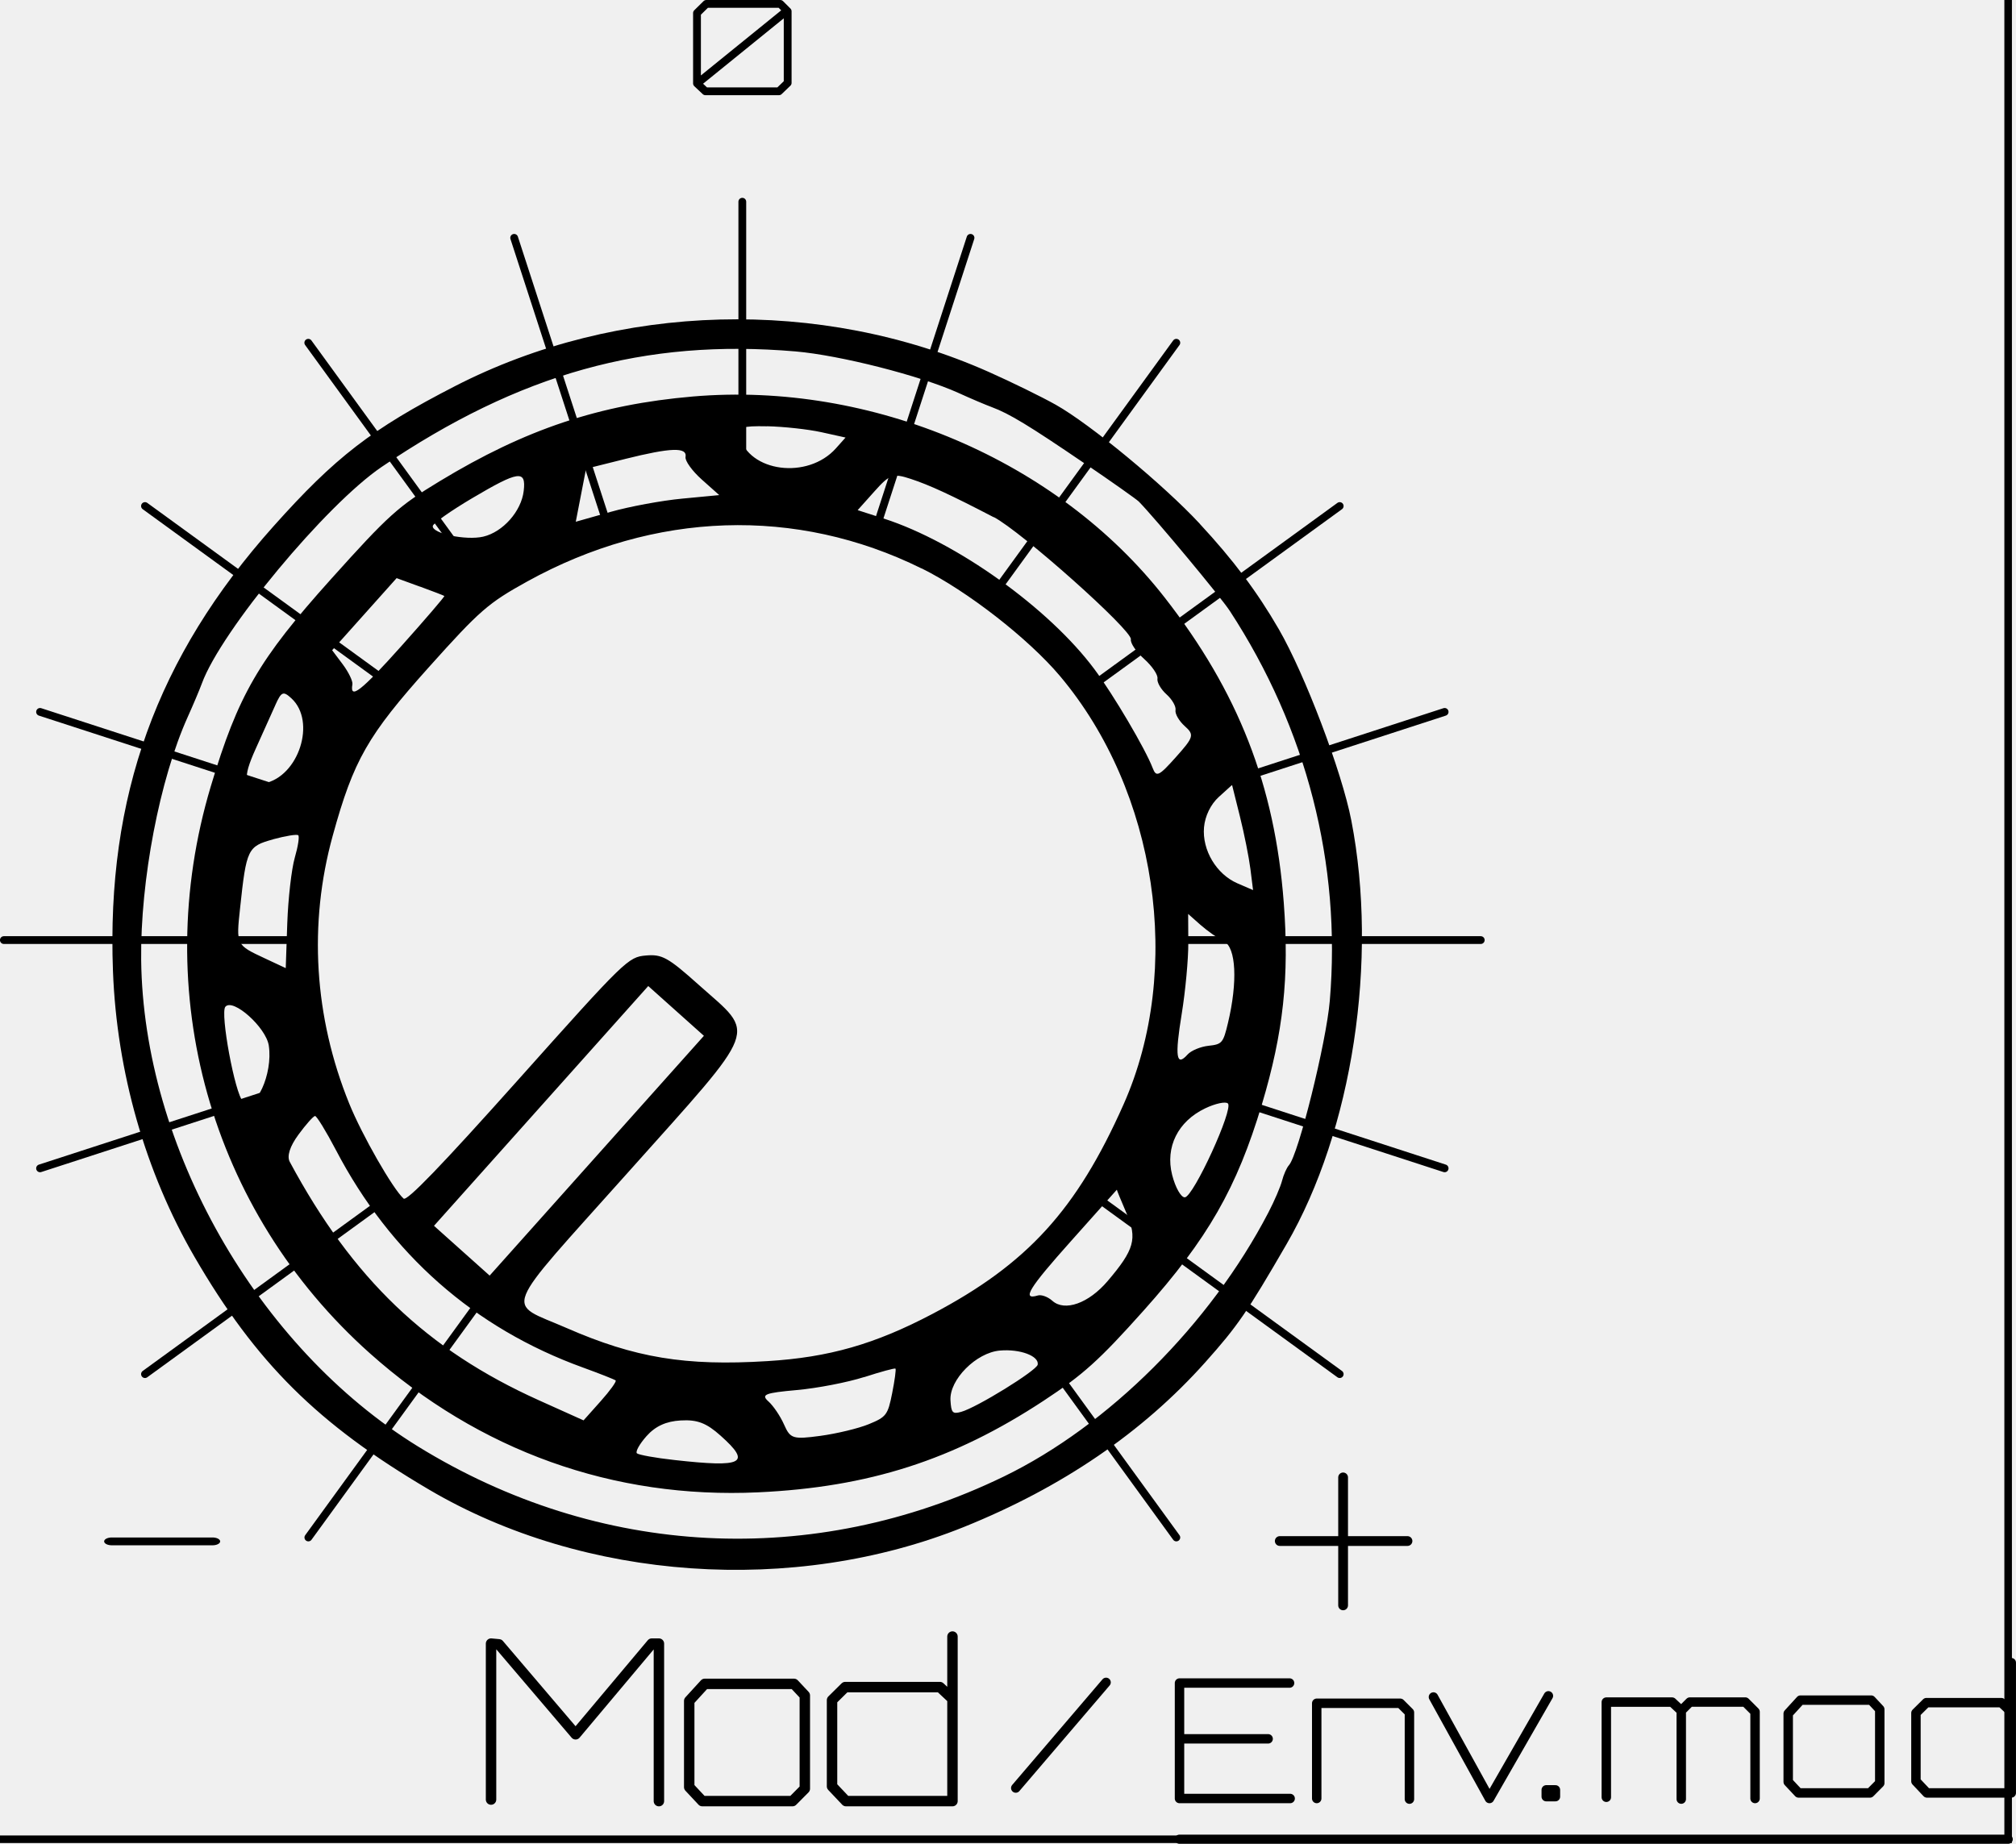
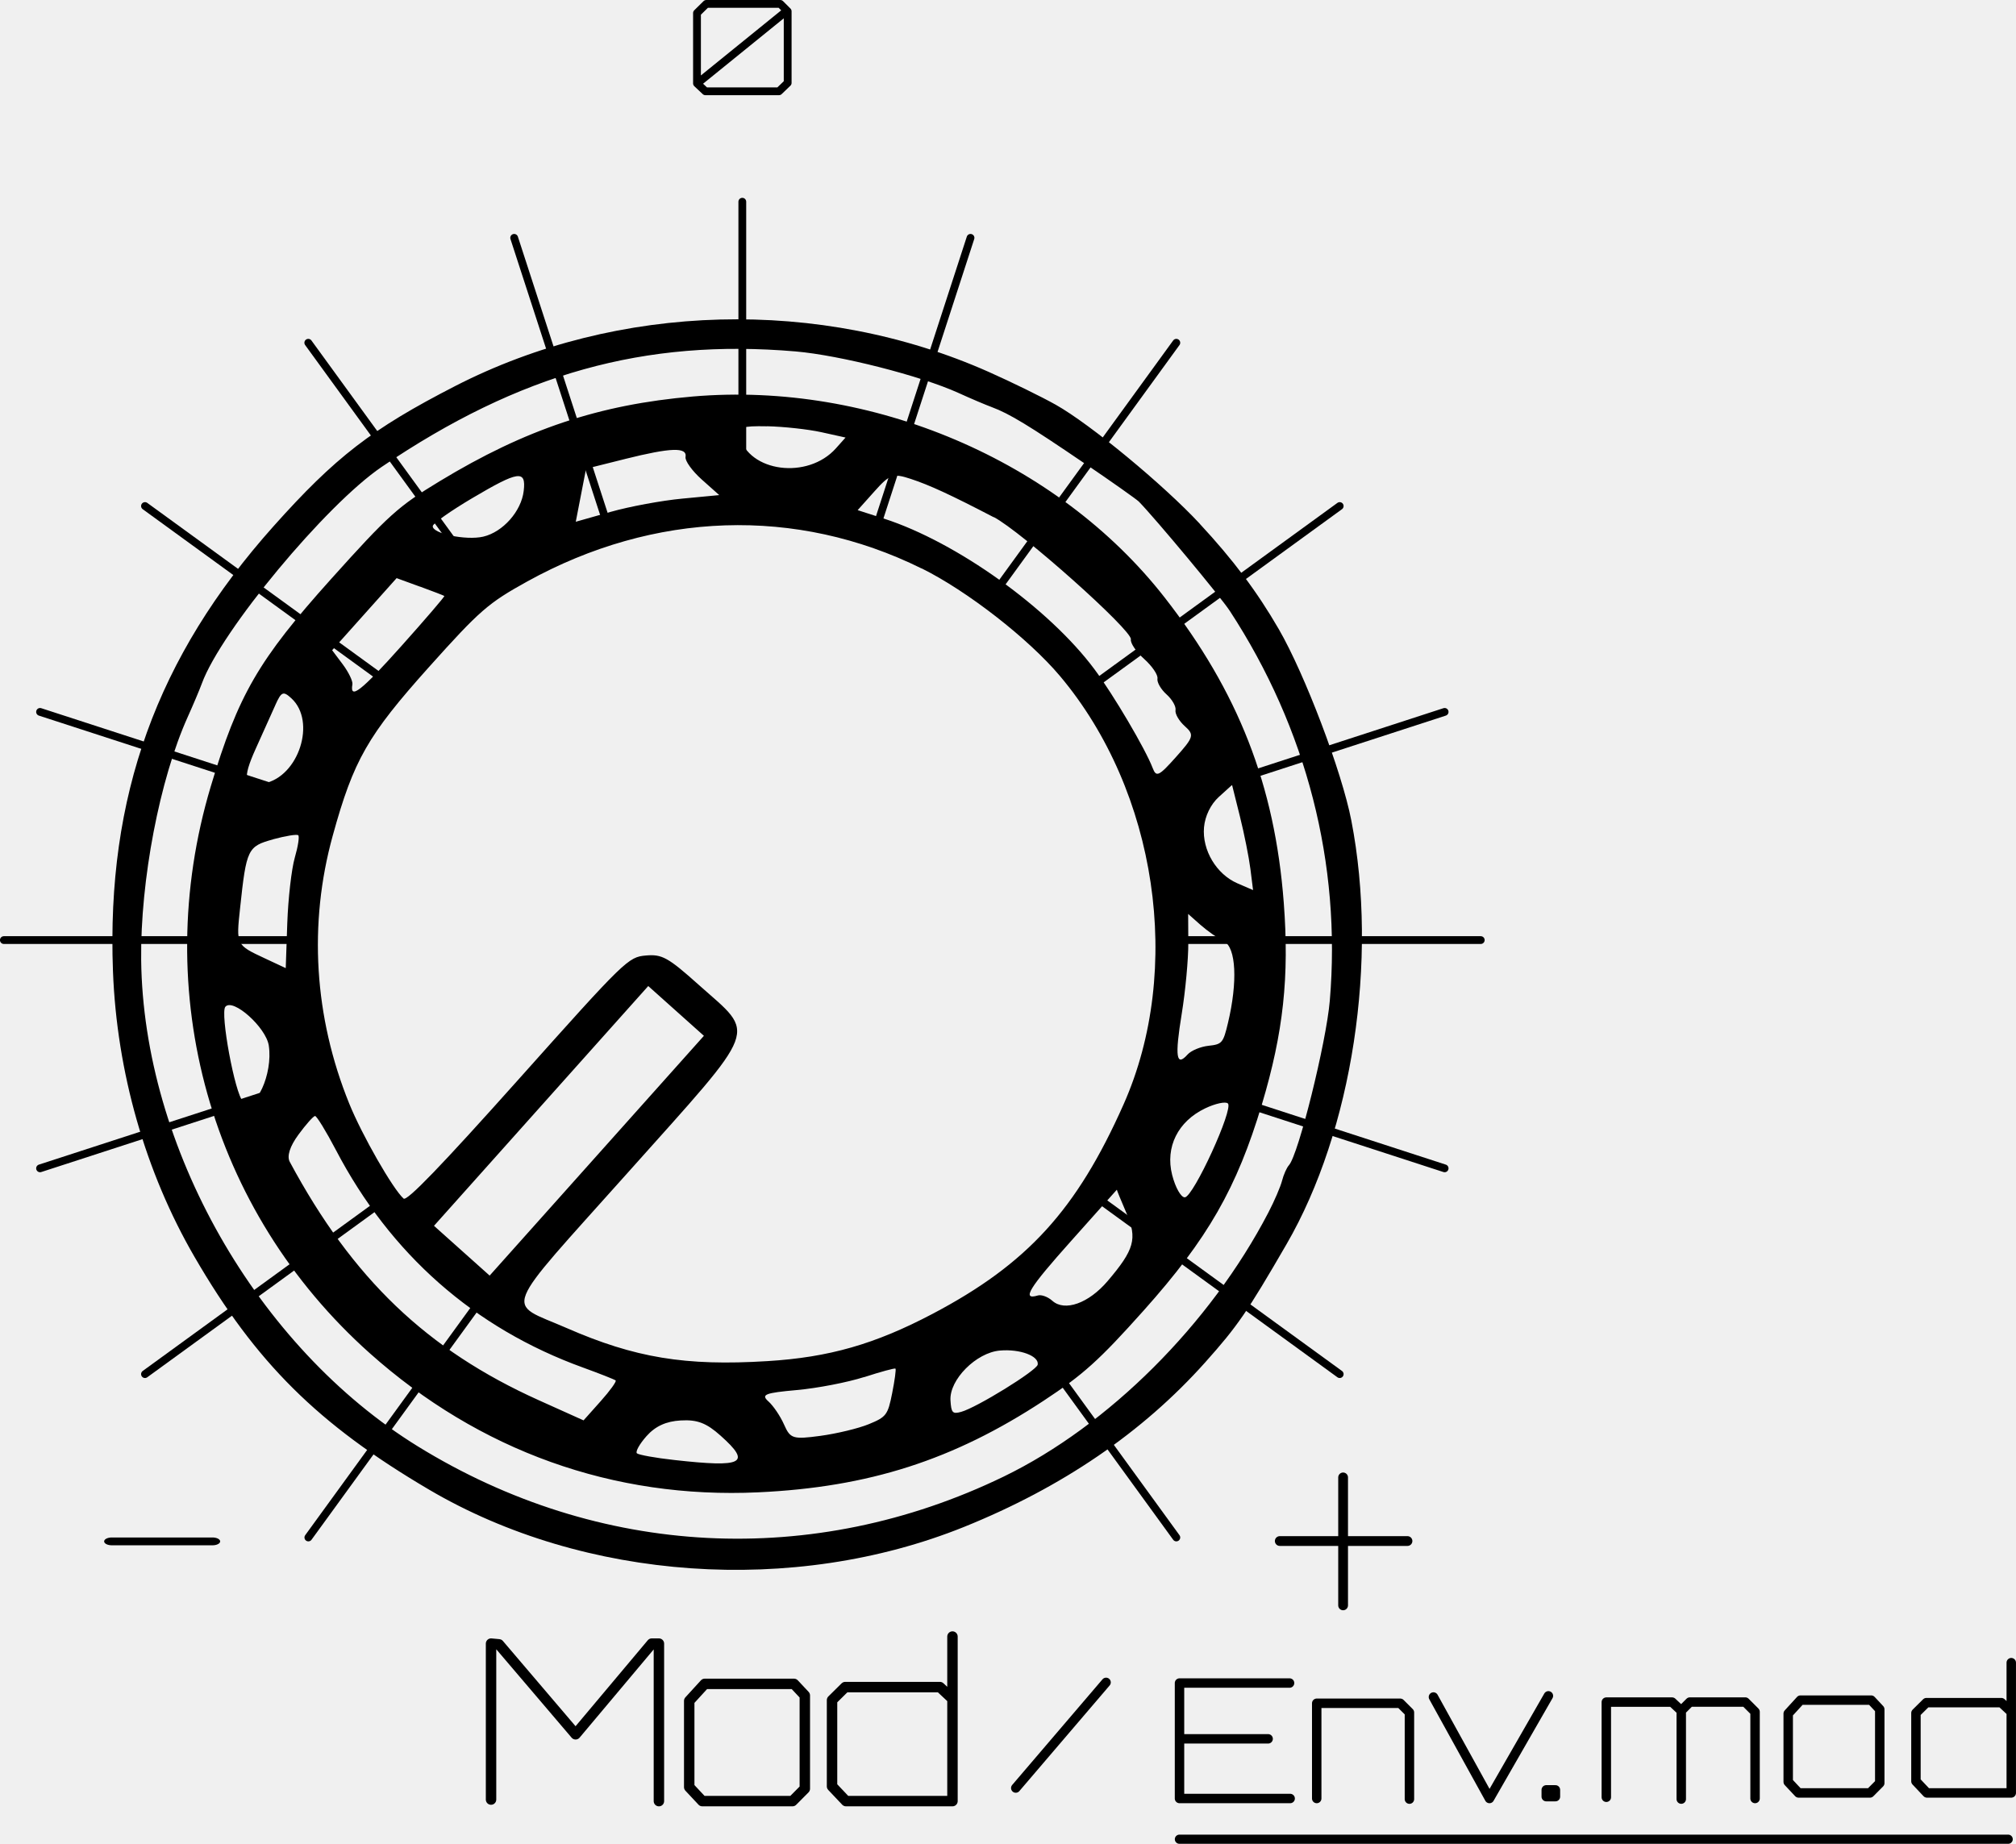
<svg xmlns="http://www.w3.org/2000/svg" width="27.456mm" height="25.114mm" viewBox="0 0 27.456 25.114" version="1.1" id="svg1234">
  <defs id="defs1231" />
  <g id="layer1" transform="translate(-158.9995,-72.38139)" style="display:inline">
    <path d="m 175.339,79.516 c 0.457,0.493 0.78,0.923 1.077,1.436 0.356,0.616 0.859,1.942 0.987,2.604 0.37,1.903 0.015,4.225 -0.883,5.774 -0.538,0.928 -0.666,1.114 -1.107,1.608 -0.853,0.955 -1.951,1.704 -3.286,2.242 -2.319,0.934 -5.168,0.736 -7.283,-0.508 -1.513,-0.89 -2.359,-1.729 -3.196,-3.172 -0.669,-1.153 -1.058,-2.518 -1.11,-3.89 -0.09,-2.379 0.595,-4.279 2.186,-6.06 0.844,-0.945 1.338,-1.326 2.472,-1.909 2.221,-1.141 4.976,-1.214 7.271,-0.193 0.31,0.138 0.72,0.339 0.912,0.447 0.469,0.264 1.468,1.09 1.961,1.621 z m -1.571,-0.824 c -0.756,-0.515 -1.022,-0.676 -1.258,-0.764 -0.087,-0.032 -0.292,-0.119 -0.456,-0.194 -0.518,-0.235 -1.615,-0.514 -2.221,-0.566 -2.052,-0.175 -3.758,0.301 -5.634,1.572 -0.76,0.515 -2.188,2.234 -2.45,2.95 -0.032,0.087 -0.119,0.293 -0.193,0.457 -0.382,0.848 -0.646,2.226 -0.634,3.309 0.029,2.551 1.578,5.276 3.768,6.626 2.464,1.519 5.382,1.669 7.978,0.412 1.427,-0.692 2.813,-2.074 3.605,-3.596 0.082,-0.157 0.166,-0.353 0.187,-0.435 0.021,-0.082 0.063,-0.177 0.094,-0.211 0.129,-0.144 0.508,-1.673 0.556,-2.239 0.158,-1.864 -0.315,-3.708 -1.362,-5.311 -0.125,-0.191 -1.014,-1.259 -1.239,-1.489 -0.03,-0.03 -0.363,-0.266 -0.74,-0.522 z m 1.093,1.828 c 1.004,1.287 1.5,2.556 1.622,4.155 0.077,1.009 -0.005,1.769 -0.297,2.746 -0.342,1.143 -0.737,1.833 -1.611,2.811 -0.605,0.677 -0.823,0.874 -1.363,1.229 -1.228,0.807 -2.379,1.177 -3.886,1.247 -1.972,0.092 -3.798,-0.562 -5.292,-1.896 -2.171,-1.939 -3.004,-4.912 -2.164,-7.719 0.373,-1.246 0.651,-1.725 1.635,-2.821 0.786,-0.875 0.917,-0.994 1.484,-1.337 1.168,-0.708 2.171,-1.043 3.447,-1.153 2.434,-0.208 4.968,0.871 6.425,2.738 z m -2.327,-1.093 c -0.582,-0.303 -0.875,-0.439 -1.132,-0.523 -0.24,-0.079 -0.284,-0.064 -0.493,0.17 l -0.229,0.256 0.36,0.116 c 0.987,0.319 2.246,1.22 2.864,2.05 0.259,0.347 0.696,1.089 0.794,1.347 0.049,0.128 0.084,0.111 0.317,-0.15 0.243,-0.272 0.252,-0.303 0.12,-0.421 -0.078,-0.07 -0.135,-0.168 -0.126,-0.218 0.009,-0.05 -0.046,-0.146 -0.123,-0.215 -0.076,-0.068 -0.132,-0.165 -0.123,-0.215 0.009,-0.05 -0.073,-0.17 -0.181,-0.267 -0.109,-0.097 -0.19,-0.217 -0.181,-0.267 0.022,-0.12 -1.494,-1.471 -1.868,-1.666 z m 2.863,4.223 c -0.027,0.311 0.169,0.639 0.455,0.763 l 0.213,0.092 -0.036,-0.287 c -0.02,-0.158 -0.084,-0.48 -0.143,-0.716 l -0.107,-0.429 -0.18,0.163 c -0.111,0.101 -0.188,0.259 -0.202,0.414 z m -5.952,-5.462 c -0.341,-0.007 -0.405,0.015 -0.376,0.129 0.126,0.496 0.931,0.601 1.315,0.171 l 0.131,-0.147 -0.33,-0.073 c -0.181,-0.04 -0.515,-0.076 -0.741,-0.081 z m 2.105,1.936 c -1.708,-0.844 -3.638,-0.78 -5.371,0.178 -0.531,0.294 -0.644,0.392 -1.337,1.165 -0.836,0.933 -1.027,1.267 -1.311,2.297 -0.332,1.201 -0.254,2.47 0.225,3.65 0.173,0.427 0.594,1.163 0.74,1.293 0.045,0.04 0.51,-0.442 1.559,-1.616 1.463,-1.638 1.5,-1.674 1.742,-1.695 0.219,-0.019 0.301,0.026 0.72,0.401 0.783,0.699 0.85,0.522 -0.964,2.553 -1.757,1.967 -1.673,1.754 -0.837,2.12 0.93,0.406 1.616,0.52 2.733,0.451 0.839,-0.051 1.467,-0.231 2.251,-0.644 1.29,-0.679 1.963,-1.417 2.601,-2.852 0.817,-1.838 0.457,-4.265 -0.866,-5.836 -0.43,-0.51 -1.265,-1.16 -1.884,-1.466 z m -4.037,-1.491 -0.532,0.133 -0.07,0.361 -0.07,0.361 0.473,-0.134 c 0.26,-0.074 0.7,-0.155 0.977,-0.181 l 0.504,-0.048 -0.238,-0.212 c -0.131,-0.117 -0.23,-0.255 -0.221,-0.307 0.024,-0.137 -0.198,-0.129 -0.824,0.027 z m 7.836,6.346 -0.168,-0.149 0.002,0.397 c 0.001,0.219 -0.039,0.653 -0.09,0.966 -0.095,0.582 -0.074,0.724 0.08,0.552 0.048,-0.054 0.176,-0.107 0.284,-0.119 0.186,-0.02 0.201,-0.038 0.266,-0.31 0.134,-0.56 0.111,-1.029 -0.054,-1.112 -0.084,-0.042 -0.228,-0.144 -0.321,-0.226 z m 0.064,2.499 c -0.372,0.178 -0.546,0.528 -0.45,0.907 0.044,0.172 0.121,0.308 0.173,0.305 0.117,-0.007 0.667,-1.206 0.586,-1.279 -0.032,-0.029 -0.171,0.001 -0.309,0.067 z m -9.986,-8.309 c -0.287,0.17 -0.527,0.339 -0.533,0.376 -0.018,0.102 0.45,0.201 0.687,0.146 0.268,-0.063 0.519,-0.346 0.551,-0.624 0.034,-0.289 -0.07,-0.274 -0.705,0.102 z m 8.163,10.112 c -0.581,0.65 -0.68,0.812 -0.457,0.746 0.049,-0.015 0.138,0.018 0.198,0.072 0.169,0.151 0.495,0.035 0.753,-0.268 0.364,-0.427 0.407,-0.578 0.258,-0.923 -0.075,-0.174 -0.134,-0.319 -0.132,-0.322 z m -8.871,-8.909 -0.318,-0.116 -0.439,0.491 -0.439,0.491 0.145,0.193 c 0.079,0.106 0.138,0.228 0.131,0.271 -0.038,0.215 0.117,0.094 0.666,-0.52 0.33,-0.369 0.593,-0.676 0.586,-0.683 -0.007,-0.006 -0.157,-0.064 -0.332,-0.128 z m 1.65,7.073 -1.459,1.633 0.379,0.339 0.379,0.339 1.459,-1.633 1.459,-1.633 -0.379,-0.339 -0.379,-0.339 z m 6.248,3.332 c -0.323,0.028 -0.689,0.397 -0.673,0.677 0.01,0.171 0.028,0.191 0.146,0.158 0.211,-0.058 1.027,-0.562 1.042,-0.643 0.021,-0.118 -0.242,-0.216 -0.514,-0.192 z m -9.867,-8.793 c -0.051,0.113 -0.172,0.382 -0.269,0.598 -0.187,0.415 -0.16,0.524 0.115,0.47 0.472,-0.092 0.714,-0.844 0.373,-1.158 -0.112,-0.103 -0.137,-0.093 -0.219,0.089 z m 8.018,9.154 c -0.225,0.072 -0.637,0.152 -0.917,0.177 -0.435,0.039 -0.491,0.061 -0.386,0.155 0.067,0.06 0.163,0.202 0.213,0.316 0.085,0.192 0.12,0.203 0.494,0.153 0.221,-0.03 0.518,-0.101 0.659,-0.159 0.239,-0.098 0.26,-0.125 0.319,-0.423 0.035,-0.175 0.055,-0.326 0.045,-0.334 -0.01,-0.009 -0.202,0.043 -0.426,0.116 z m -8.048,-7.324 c -0.348,0.095 -0.365,0.13 -0.451,0.939 -0.054,0.502 -0.056,0.498 0.342,0.684 l 0.28,0.131 0.021,-0.613 c 0.012,-0.337 0.058,-0.738 0.102,-0.891 0.044,-0.152 0.066,-0.29 0.047,-0.306 -0.019,-0.016 -0.172,0.009 -0.342,0.055 z m 5.551,7.915 c -0.199,0.011 -0.346,0.078 -0.466,0.213 -0.096,0.108 -0.155,0.214 -0.131,0.235 0.025,0.021 0.254,0.063 0.511,0.091 0.939,0.105 1.051,0.046 0.629,-0.331 -0.193,-0.173 -0.318,-0.221 -0.542,-0.208 z m -6.202,-5.635 c -0.074,0.083 0.131,1.19 0.239,1.288 0.169,0.153 0.412,-0.372 0.352,-0.76 -0.038,-0.247 -0.485,-0.647 -0.59,-0.529 z m 4.869,4.914 c -1.479,-0.536 -2.621,-1.542 -3.364,-2.963 -0.134,-0.256 -0.262,-0.464 -0.284,-0.463 -0.022,0.001 -0.124,0.115 -0.225,0.253 -0.118,0.16 -0.161,0.295 -0.119,0.372 0.856,1.593 1.867,2.56 3.392,3.247 l 0.609,0.274 0.232,-0.26 c 0.128,-0.143 0.22,-0.271 0.205,-0.284 -0.015,-0.013 -0.215,-0.092 -0.446,-0.176 z" style="display:inline;fill:#000000;fill-opacity:1;stroke-width:0.078" id="path2388" />
    <path style="display:inline;fill:none;stroke:#000000;stroke-width:0.106;stroke-linecap:round;stroke-dasharray:none" d="m 167.245,79.447 -1.243,-3.826" id="path91" />
    <path style="display:inline;fill:none;stroke:#000000;stroke-width:0.106;stroke-linecap:round;stroke-dasharray:none" d="M 165.563,80.304 163.198,77.05" id="path92" />
    <path style="display:inline;fill:none;stroke:#000000;stroke-width:0.106;stroke-linecap:round;stroke-dasharray:none" d="m 164.228,81.639 -3.254,-2.365" id="path93" />
    <path style="display:inline;fill:none;stroke:#000000;stroke-width:0.106;stroke-linecap:round;stroke-dasharray:none" d="m 163.371,83.321 -3.826,-1.243" id="path94" />
    <path style="display:inline;fill:none;stroke:#000000;stroke-width:0.106;stroke-linecap:round;stroke-dasharray:none" d="m 163.075,85.186 h -4.023" id="path95" />
    <path style="display:inline;fill:none;stroke:#000000;stroke-width:0.106;stroke-linecap:round;stroke-dasharray:none" d="m 163.371,87.052 -3.826,1.243" id="path96" />
    <path style="display:inline;fill:none;stroke:#000000;stroke-width:0.106;stroke-linecap:round;stroke-dasharray:none" d="m 164.228,88.733 -3.254,2.365" id="path97" />
    <path style="display:inline;fill:none;stroke:#000000;stroke-width:0.106;stroke-linecap:round;stroke-dasharray:none" d="m 165.563,90.069 -2.364,3.254" id="path98" />
    <path style="display:inline;fill:none;stroke:#000000;stroke-width:0.106;stroke-linecap:round;stroke-dasharray:none" d="m 172.656,90.069 2.364,3.254" id="path99" />
    <path style="display:inline;fill:none;stroke:#000000;stroke-width:0.106;stroke-linecap:round;stroke-dasharray:none" d="m 173.991,88.733 3.254,2.365" id="path100" />
    <path style="display:inline;fill:none;stroke:#000000;stroke-width:0.106;stroke-linecap:round;stroke-dasharray:none" d="m 174.848,87.052 3.826,1.243" id="path101" />
    <path style="display:inline;fill:none;stroke:#000000;stroke-width:0.106;stroke-linecap:round;stroke-dasharray:none" d="m 175.143,85.186 h 4.023" id="path102" />
    <path style="display:inline;fill:none;stroke:#000000;stroke-width:0.106;stroke-linecap:round;stroke-dasharray:none" d="m 174.848,83.321 3.826,-1.243" id="path103" />
    <path style="display:inline;fill:none;stroke:#000000;stroke-width:0.106;stroke-linecap:round;stroke-dasharray:none" d="m 173.991,81.639 3.254,-2.365" id="path104" />
    <path style="display:inline;fill:none;stroke:#000000;stroke-width:0.106;stroke-linecap:round;stroke-dasharray:none" d="m 172.656,80.304 2.364,-3.254" id="path105" />
    <path style="display:inline;fill:none;stroke:#000000;stroke-width:0.106;stroke-linecap:round;stroke-dasharray:none" d="m 170.974,79.447 1.243,-3.826" id="path106" />
    <path style="display:inline;fill:none;stroke:#000000;stroke-width:0.106;stroke-linecap:round;stroke-dasharray:none" d="M 169.109,79.152 V 75.129" id="path107" />
    <path style="display:inline;fill:none;stroke:#000000;stroke-width:0.125;stroke-linecap:round;stroke-dasharray:none" d="M 175.062,97.433 H 186.349" id="path155" />
    <g style="display:inline;fill:none;stroke:#000000;stroke-width:0.4;stroke-linecap:round;stroke-linejoin:round;stroke-dasharray:none" id="g417" transform="matrix(0.3552687,0,0,0.3552687,52.55747,-55.37286)">
      <g transform="translate(316.837,428.712)" id="g416" style="stroke-width:0.4;stroke-dasharray:none">
        <path d="M 1.597,-0.119 V -6.098 l 0.302,0.028 2.939,3.449 2.92,-3.477 h 0.274 v 6.039" style="stroke-width:0.4;stroke-dasharray:none" id="path414" />
        <path d="M 145,413 V 63 L 198,6.3 h 366 l 50,50.4 V 435 l -44,47 H 208 l -63,-69" style="stroke-width:42.333;stroke-dasharray:none" transform="matrix(0.009449,0,0,-0.009449,7.82377,0)" id="path415" />
        <path d="M 580,674 V 6.3 H 148 L 91.4,66.1 V 416 l 53.6,53 h 384 l 47,-44" style="stroke-width:42.333;stroke-dasharray:none" transform="matrix(0.009449,0,0,-0.009449,13.805,0)" id="path416" />
      </g>
    </g>
    <g style="display:inline;fill:none;stroke:#000000;stroke-width:0.4;stroke-linecap:round;stroke-linejoin:round;stroke-dasharray:none" id="g497" transform="matrix(0.2660797,0,0,0.2660797,81.74111,-17.83923)">
      <g transform="translate(325.058,343.794)" id="g496" style="stroke-width:0.4;stroke-dasharray:none">
        <path d="M 129,536 V 59.9 L 186,6.3 H 684 L 743,63 v 485 l -50,50 H 192 l -63,-62 m 6,-473 602,488" style="stroke-width:52.917;stroke-dasharray:none" transform="scale(0.007559,-0.007559)" id="path495" />
      </g>
    </g>
    <g style="display:inline;fill:none;stroke:#000000;stroke-width:0.258;stroke-linecap:round;stroke-linejoin:round;stroke-dasharray:none" id="g315" transform="matrix(0.498315,0,0,0.498315,-15.26466,-117.8585)">
      <g transform="translate(377.216,430.808)" id="g314" style="stroke-width:0.258;stroke-dasharray:none">
        <path d="M 47.2,31.5 510,573" style="stroke-width:48.305;stroke-dasharray:none" transform="scale(0.00533333,-0.00533333)" id="path307" />
        <path d="M 7.751,0.118 H 4.727 V -1.513 H 7.149 4.727 v -1.525 h 3.008" style="stroke-width:0.258;stroke-dasharray:none" id="path308" />
        <path d="M 8.477,0.118 V -2.485 h 2.283 l 0.251,0.251 v 2.369" style="stroke-width:0.258;stroke-dasharray:none" id="path309" />
        <path d="m 11.667,-2.656 1.531,2.774 1.611,-2.806" style="stroke-width:0.258;stroke-dasharray:none" id="path310" />
        <path d="m 14.75,-0.118 v 0.185 h 0.251 v -0.185 h -0.251" style="stroke-width:0.258;stroke-dasharray:none" id="path311" />
        <path d="M 16.392,0.084 V -2.517 h 1.797 l 0.251,0.235 V 0.134 -2.283 l 0.235,-0.235 h 1.515 l 0.267,0.267 v 2.369" style="stroke-width:0.258;stroke-dasharray:none" id="path312" />
        <path d="m 21.363,-2.203 v 1.867 l 0.283,0.302 h 1.952 l 0.267,-0.269 V -2.32 L 23.63,-2.571 H 21.699 l -0.336,0.368" style="stroke-width:0.258;stroke-dasharray:none" id="path313" />
        <path d="m 27.459,-3.595 v 3.561 H 25.155 L 24.854,-0.353 V -2.219 l 0.286,-0.283 h 2.048 l 0.251,0.235" style="stroke-width:0.258;stroke-dasharray:none" id="path314" />
      </g>
    </g>
    <g style="display:inline;fill:none;stroke:#000000;stroke-width:0.4;stroke-linecap:round;stroke-linejoin:round;stroke-dasharray:none" id="g509-5" transform="matrix(0.5195442,0,0,0.2660797,-133.0902,12.47735)">
      <g transform="translate(564.396,305.877)" id="g508-5" style="stroke-width:0.4;stroke-dasharray:none">
        <path d="M 97.6,243 H 447" style="stroke-width:52.917;stroke-dasharray:none" transform="scale(0.007559,-0.007559)" id="path507-4" />
      </g>
    </g>
    <g style="display:inline;fill:none;stroke:#000000;stroke-width:0.198;stroke-linecap:round;stroke-linejoin:round;stroke-dasharray:none" id="g511-3" transform="matrix(0.6705397,0,0,0.6705397,-245.5042,-110.5198)">
      <g transform="translate(628.648,305.877)" id="g510-0" style="stroke-width:0.198;stroke-dasharray:none">
        <path d="M 249,66.1 V 410 M 78.8,239 H 422" style="stroke-width:26.248;stroke-dasharray:none" transform="scale(0.007559,-0.007559)" id="path509-6" />
      </g>
    </g>
  </g>
  <g id="layer5" style="display:inline;mix-blend-mode:multiply">
-     <rect style="fill:#ffffff;stroke:#000000;stroke-width:0.103" id="rect3179" width="27.563" height="25.195" x="-0.214" y="-0.143" rx="0" />
+     <rect style="fill:#ffffff;stroke:none;stroke-width:0.103;stroke-miterlimit:4;stroke-dasharray:none" id="rect3179" width="27.563" height="25.195" x="-0.214" y="-0.143" rx="0" />
  </g>
</svg>
